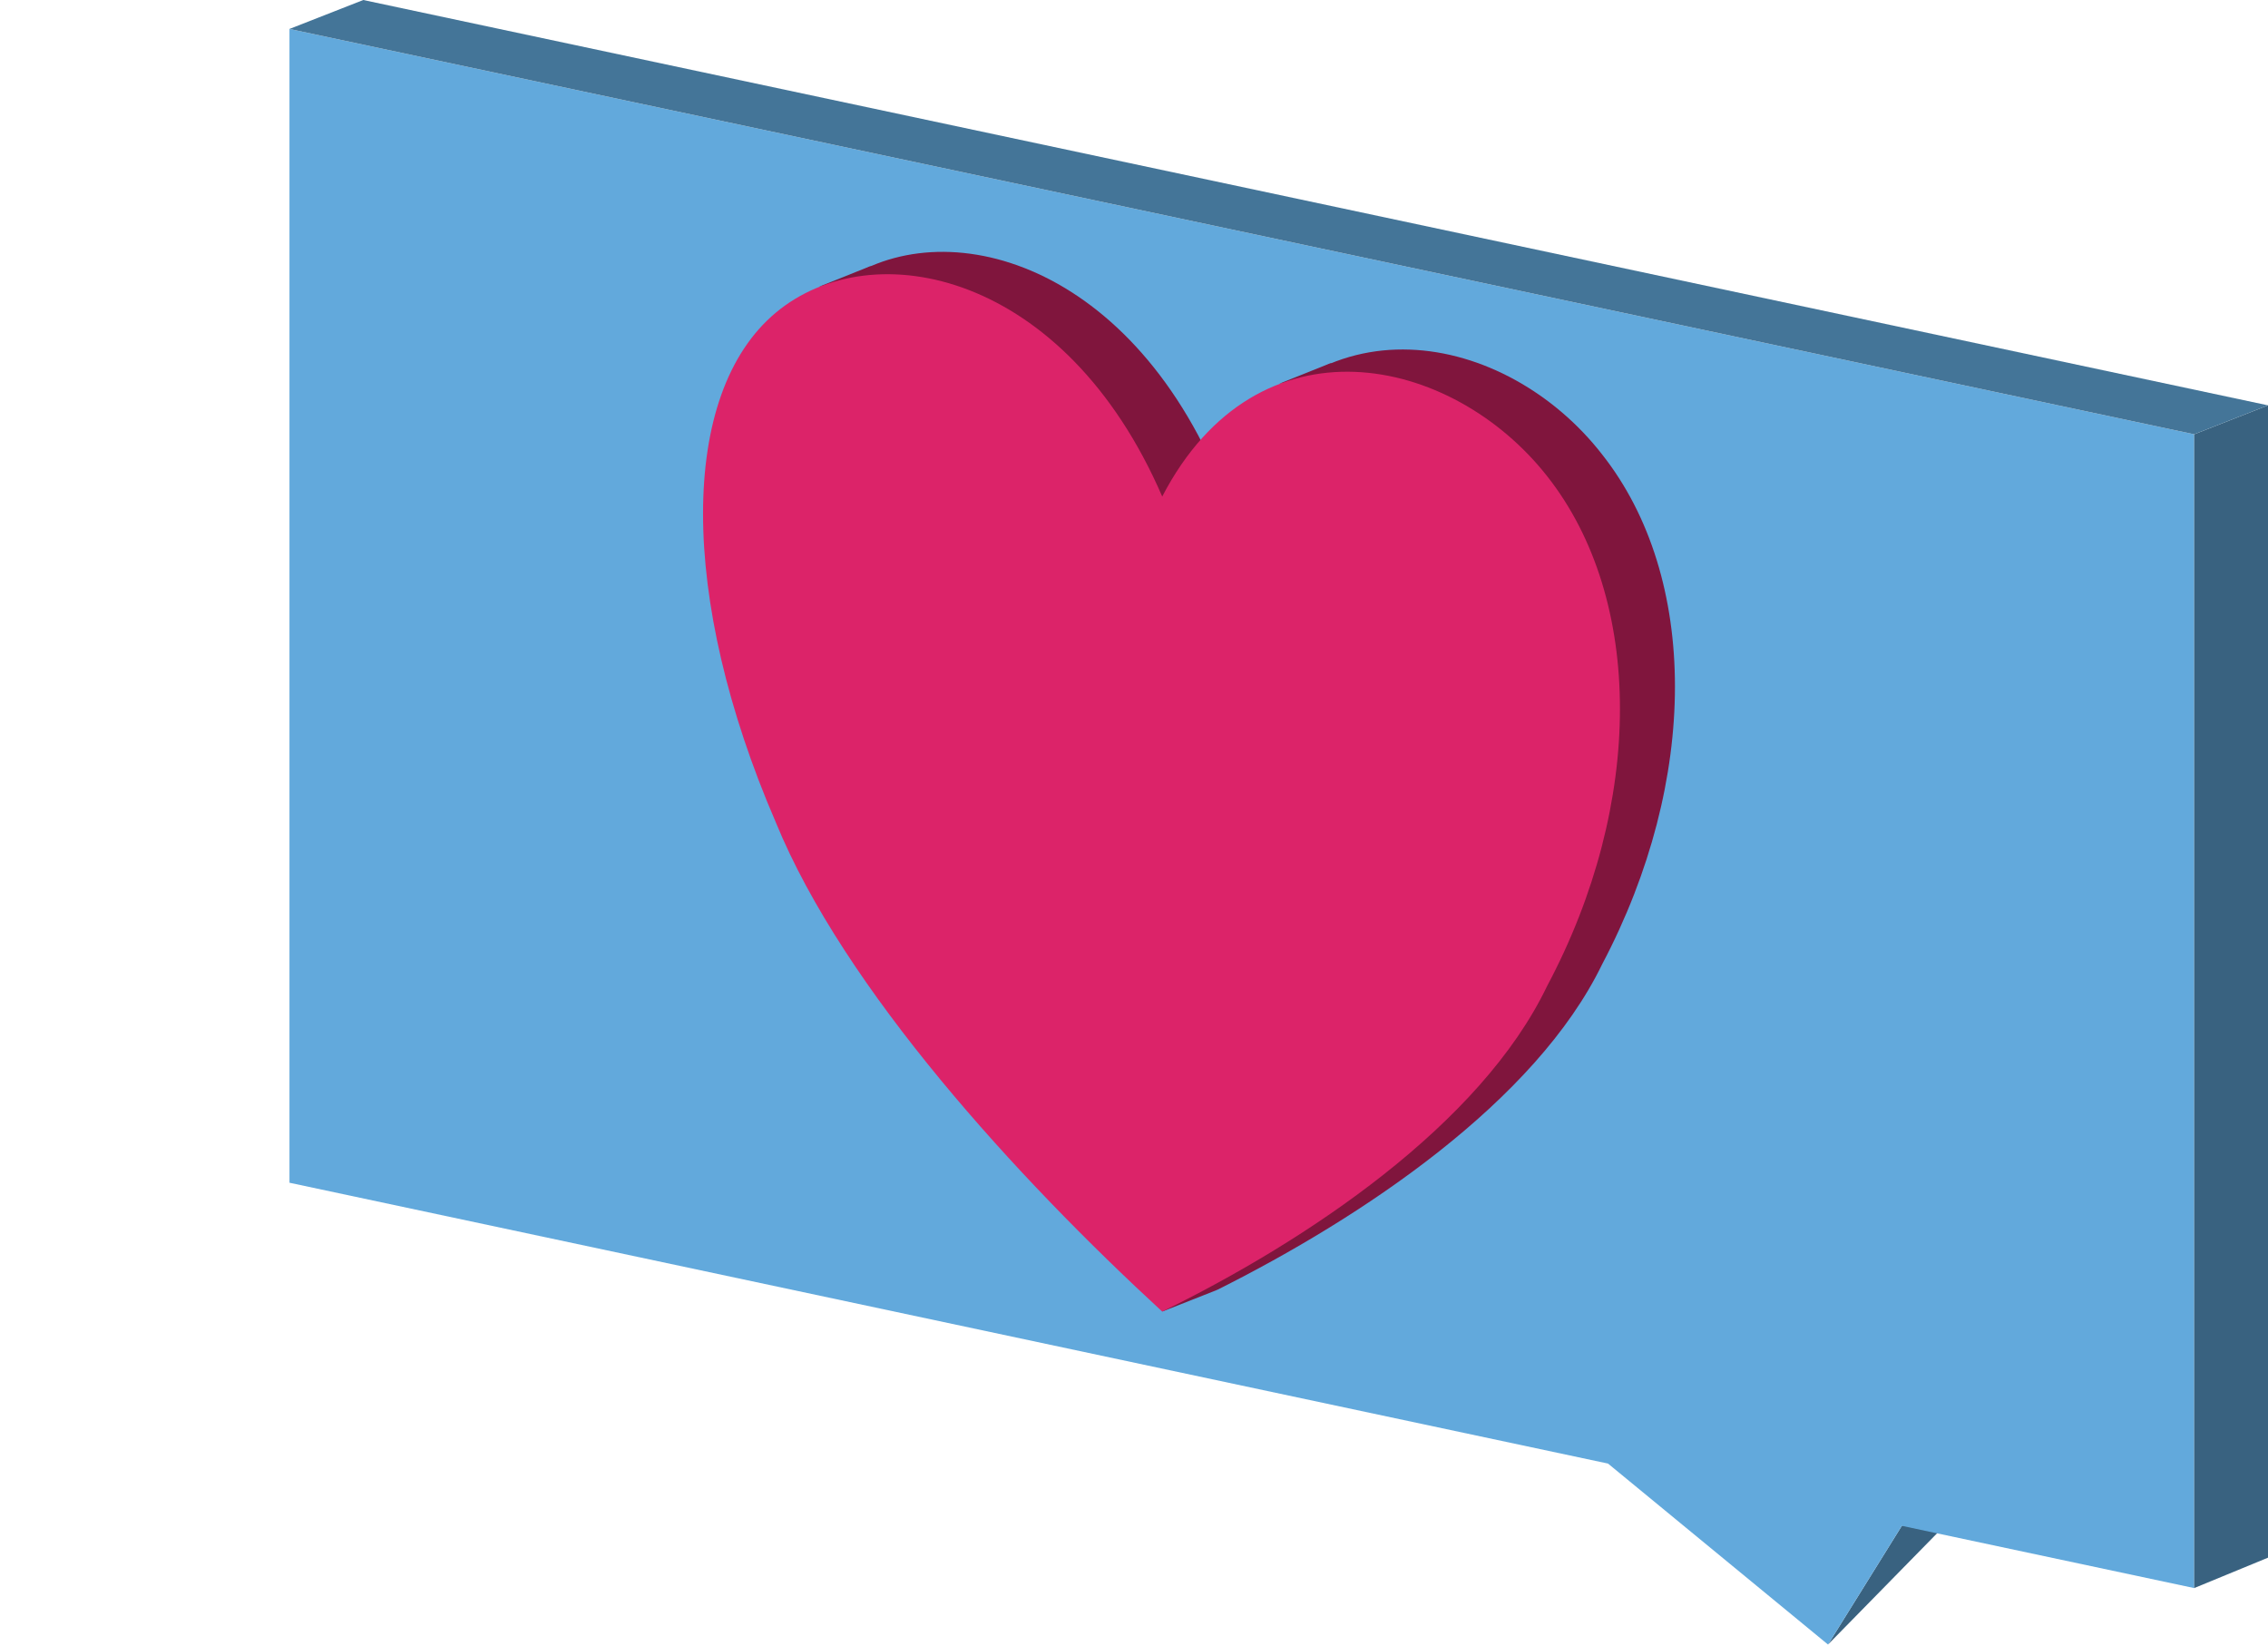
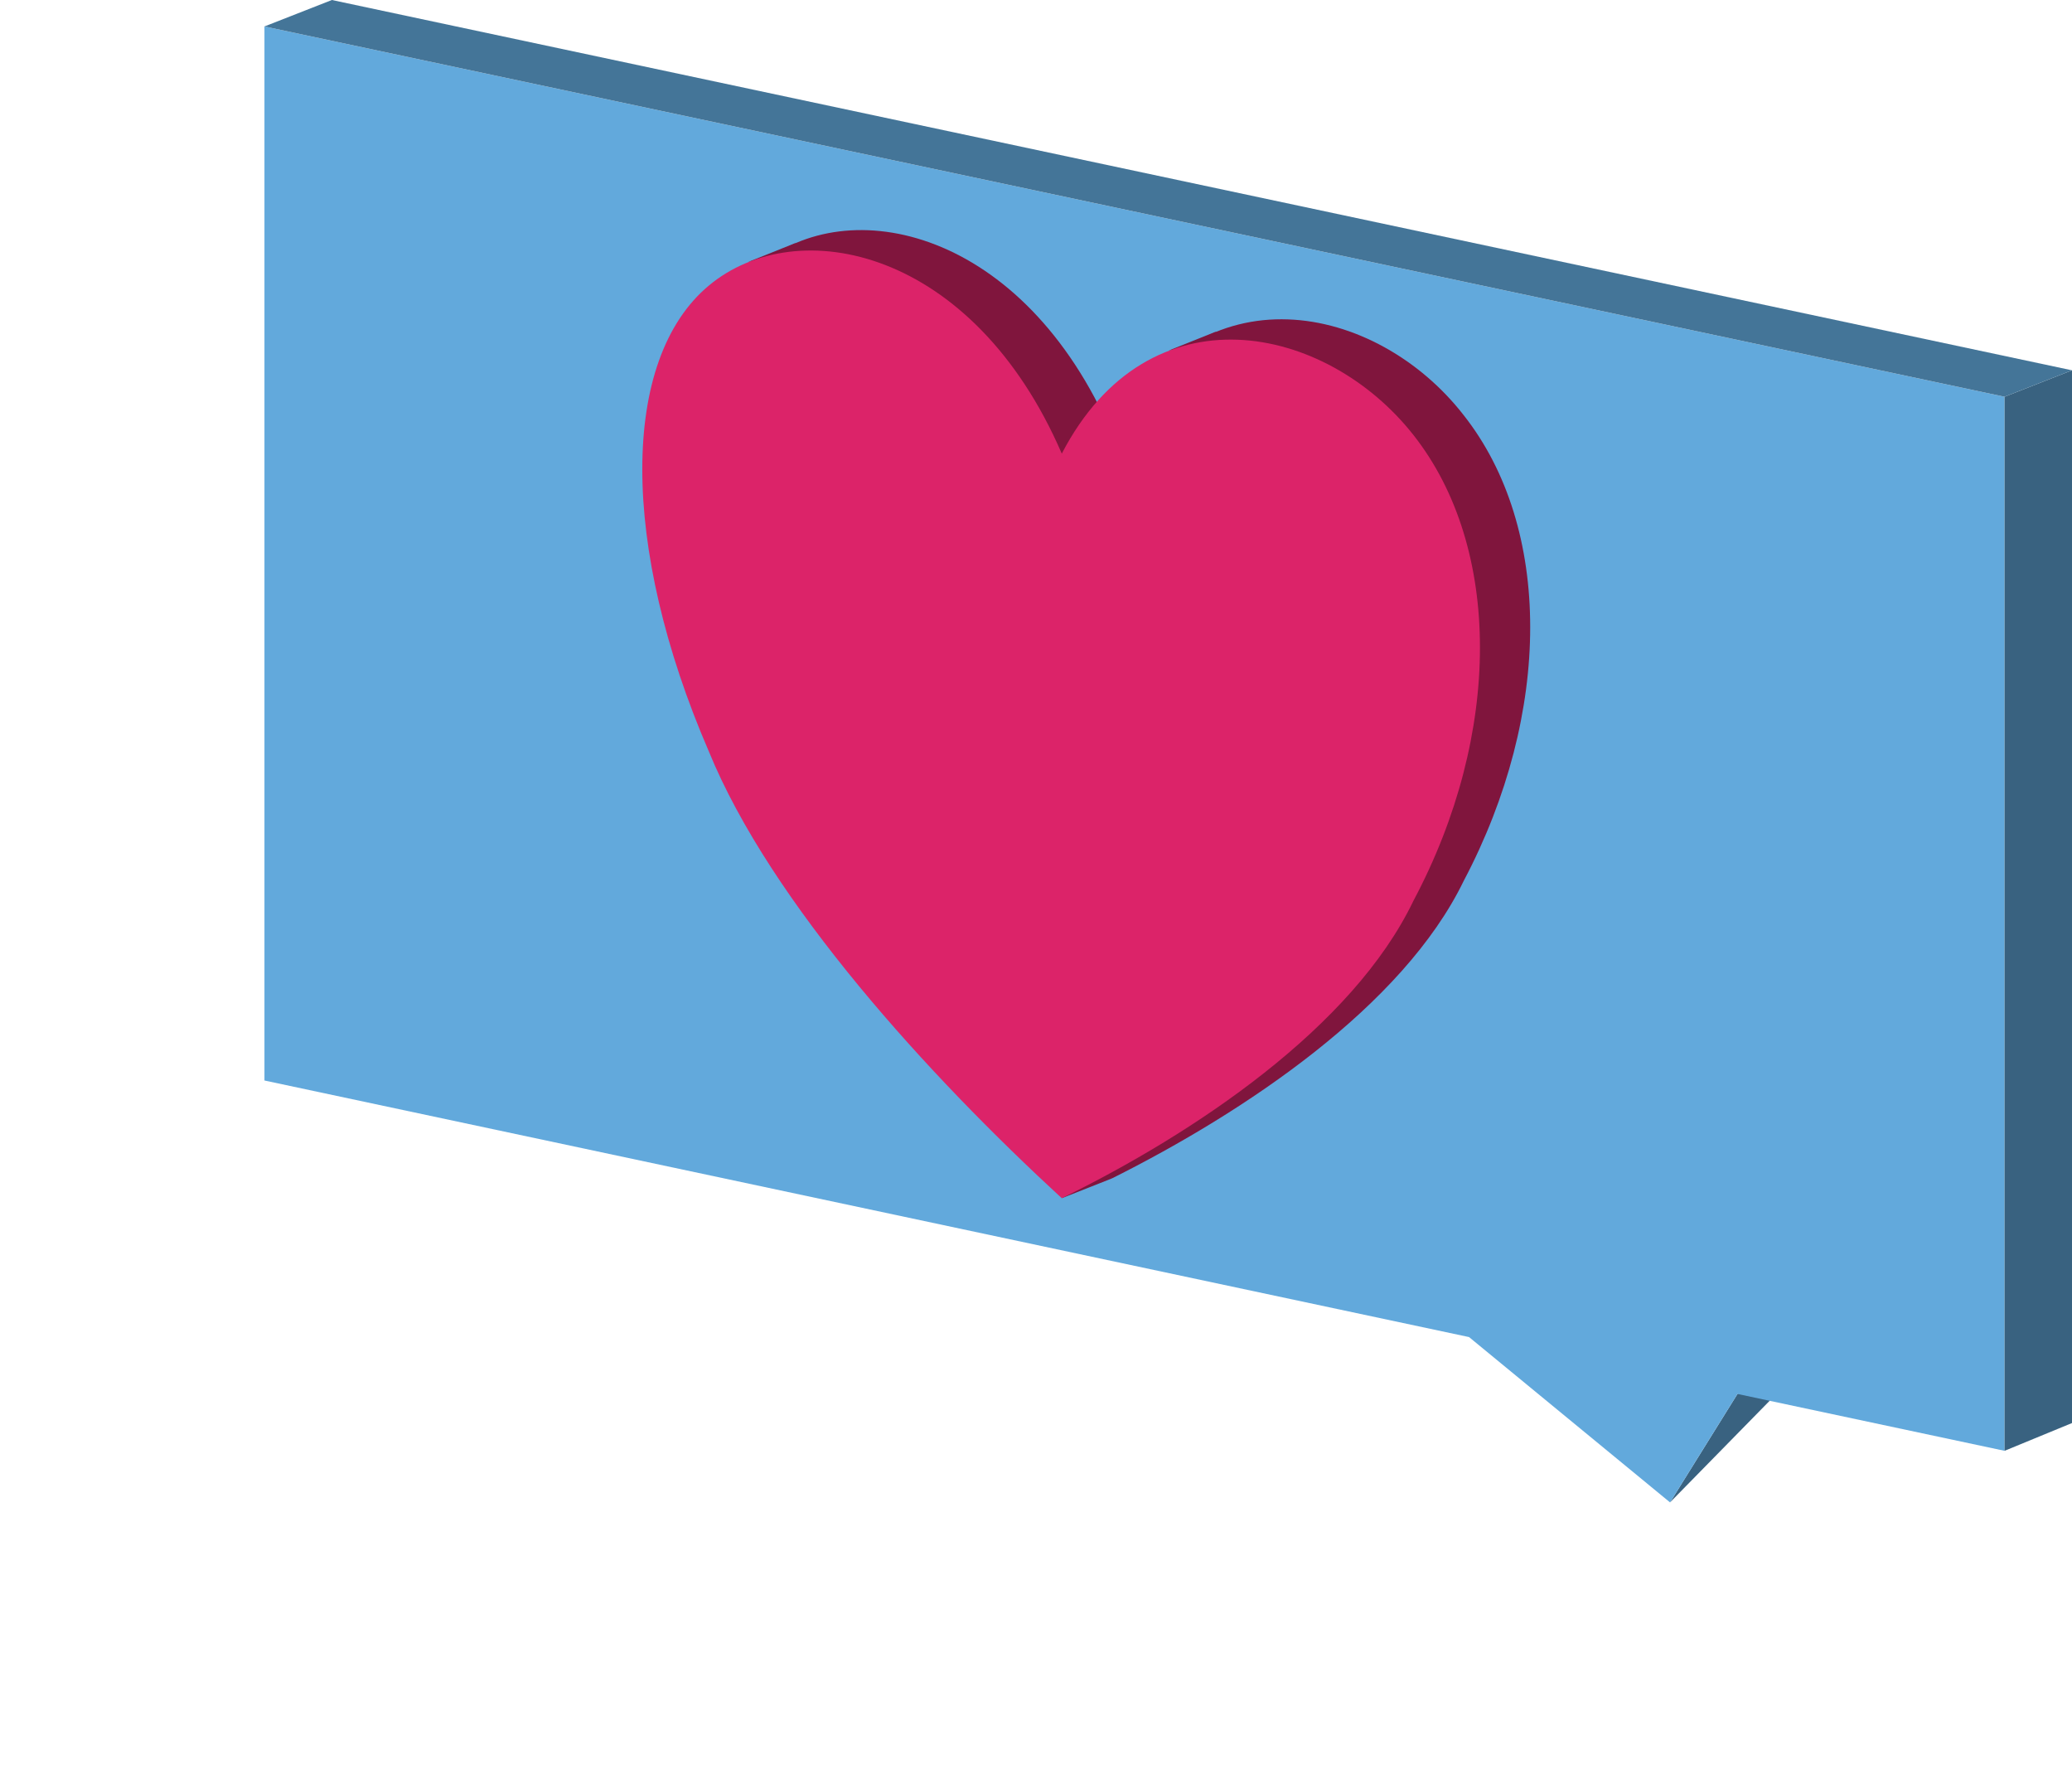
- <svg xmlns="http://www.w3.org/2000/svg" xml:space="preserve" fill-rule="evenodd" stroke-linejoin="round" stroke-miterlimit="2" clip-rule="evenodd" viewBox="-200 0 1567 1137" width="180">
+ <svg xmlns="http://www.w3.org/2000/svg" xml:space="preserve" fill-rule="evenodd" stroke-linejoin="round" stroke-miterlimit="2" clip-rule="evenodd" viewBox="-200 0 1567 1337" width="220">
  <path fill="#396280" d="m1164 1033-101 103 51-82 50-21Z" />
  <path fill="#62a9dc" d="M0 20v797l911 194 152 125 51-82 202 43V300L0 20Z" />
  <path fill="#396280" d="m1316 300 51-20v796l-51 21V300Z" />
  <path fill="#447598" d="M0 20 51 0l1316 280-51 20L0 20Z" />
  <path fill="#80153d" d="M641 328c66-127 200-99 266-14 67 85 67 225 0 352-46 95-166 175-266 225-100-92-220-223-267-339-67-155-67-295 0-351 67-57 200-28 267 127Z" />
  <path fill="#80153d" d="m366 198 35-14 53 4-88 10Zm318 67 35-14 53 5-88 9Zm-81 641 38-15-9-13-29 28Z" />
  <path fill="#dc2369" d="M603 343c66-127 200-98 266-14 67 85 67 226 0 352-46 96-166 176-266 225-100-92-220-223-267-338-67-155-67-296 0-352s200-28 267 127Z" />
</svg>
